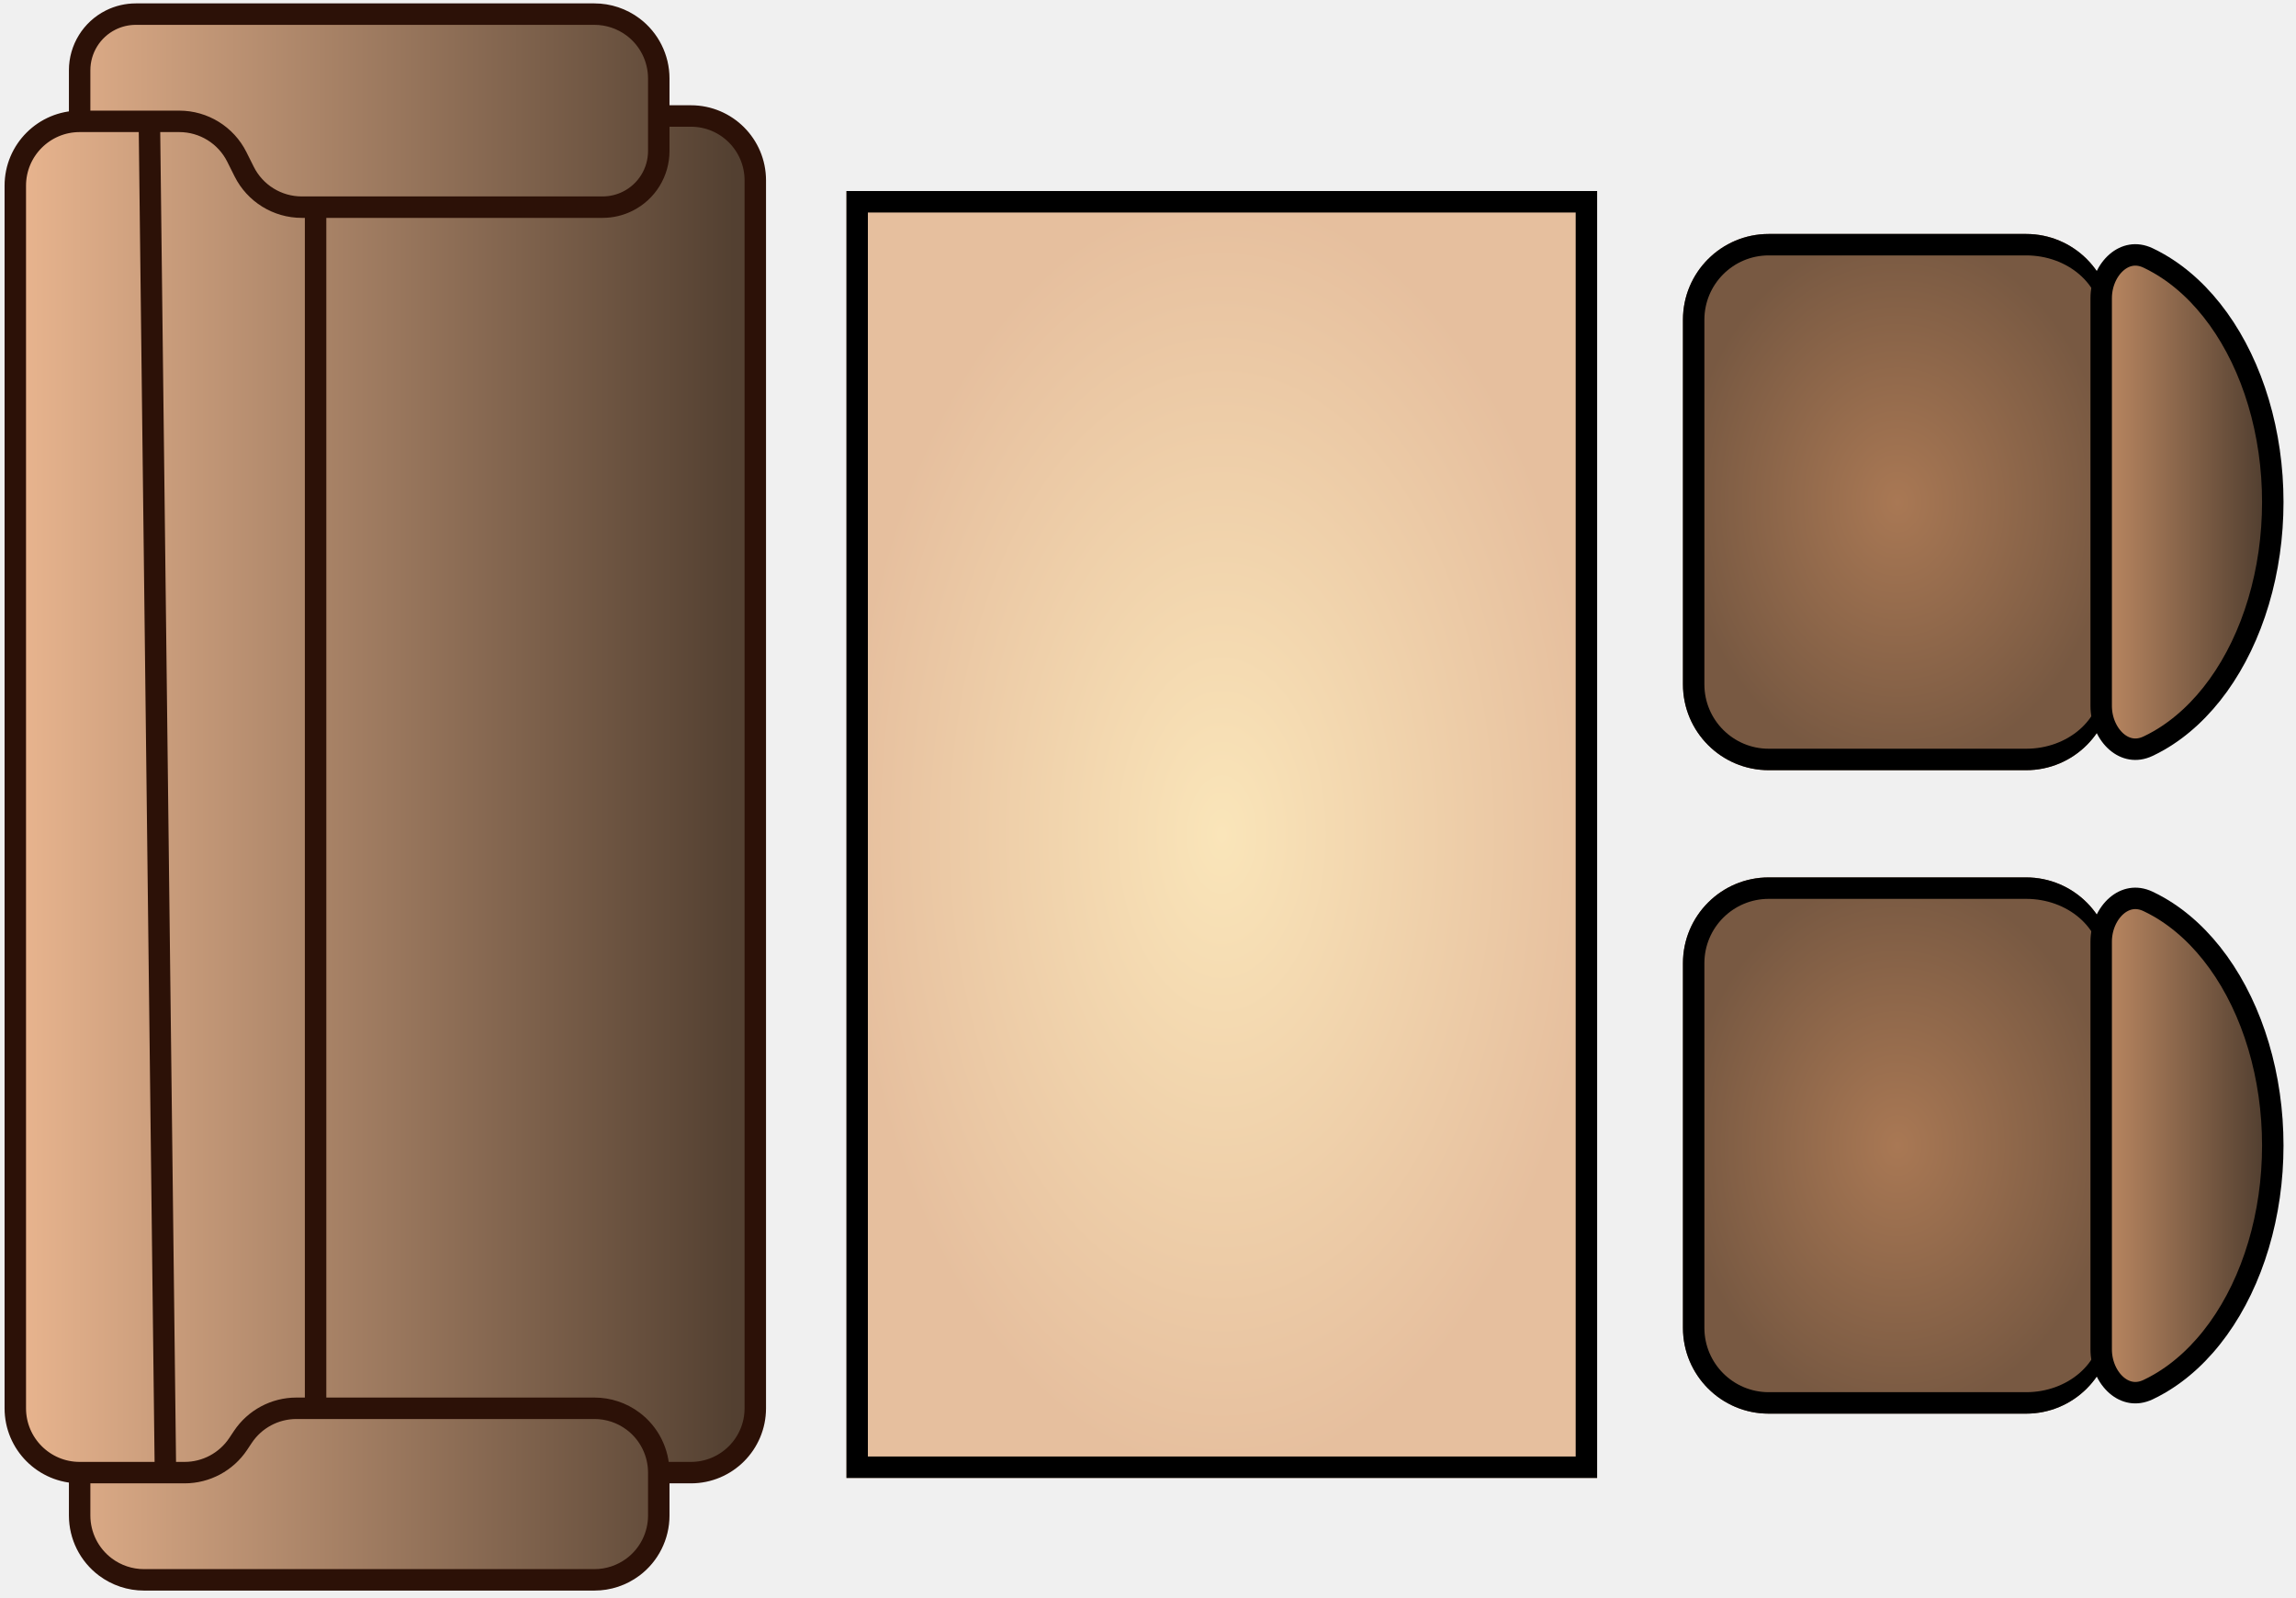
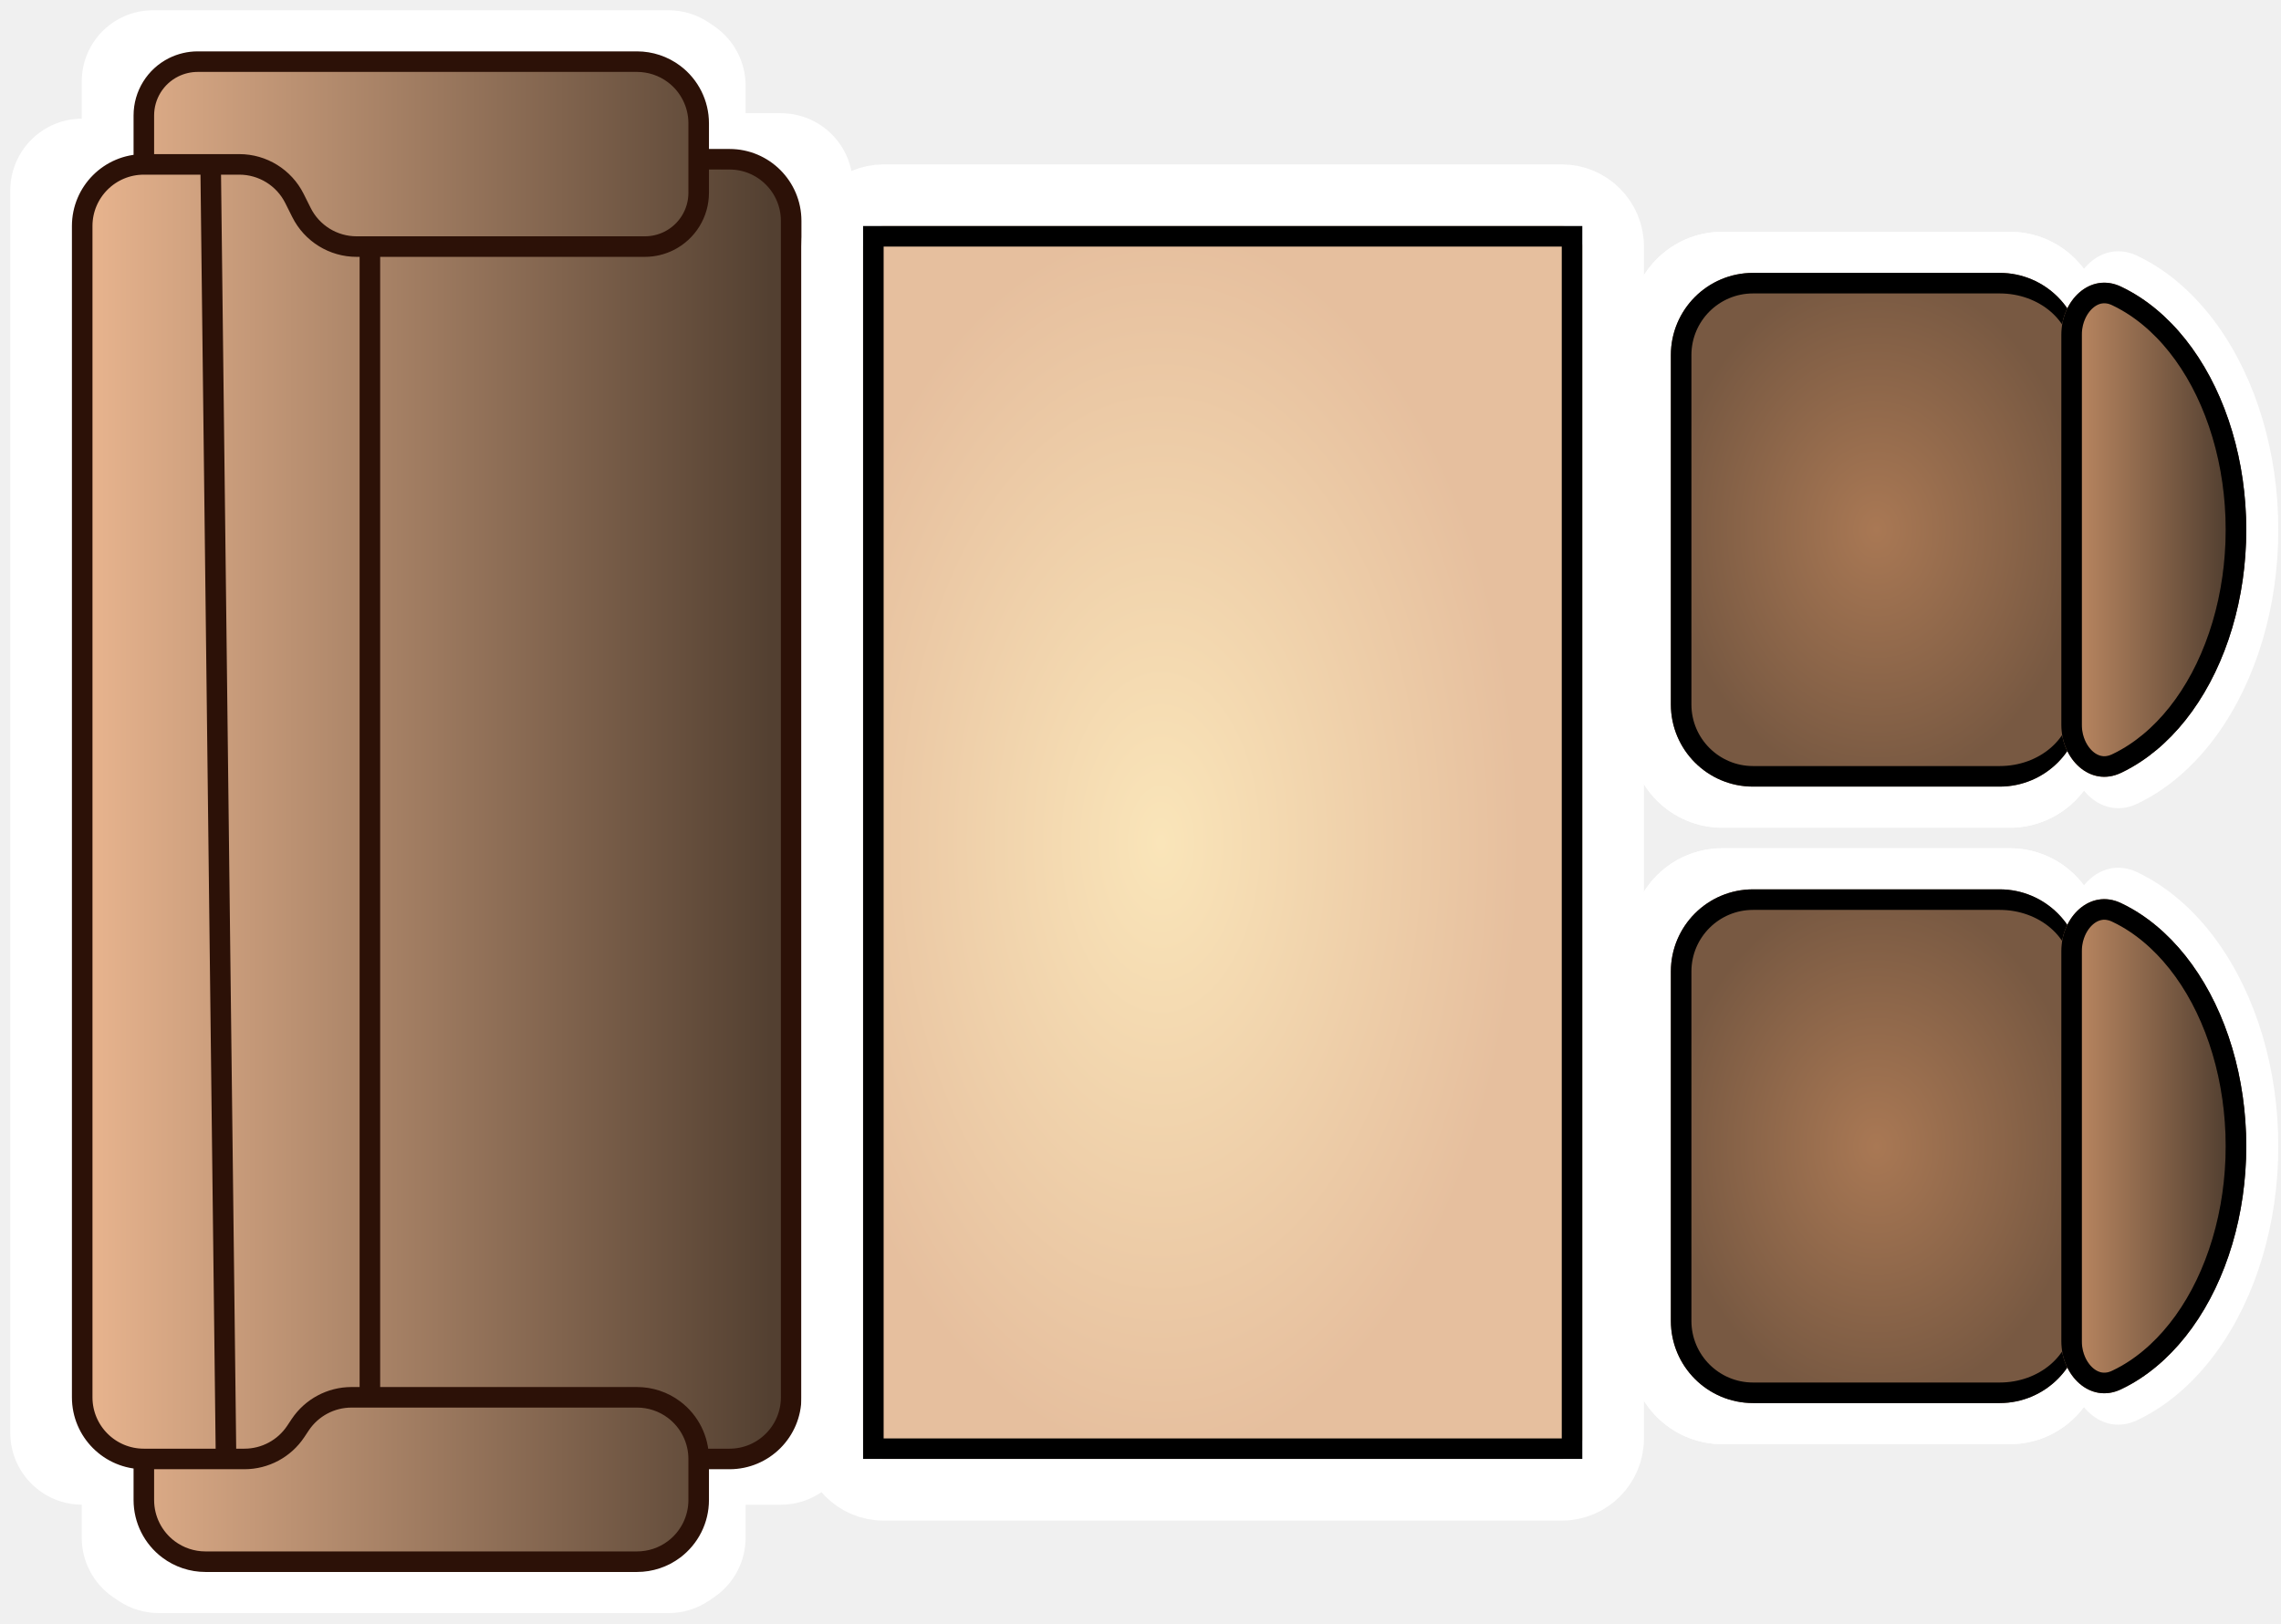
- <svg xmlns="http://www.w3.org/2000/svg" width="125" height="87" viewBox="0 0 125 87" fill="none">
-   <path d="M7.394 0.769L32.362 0.769C33.12 0.769 33.857 1.014 34.464 1.469C35.346 2.131 35.865 3.169 35.865 4.272V6.315H37.617C39.551 6.315 41.12 7.884 41.12 9.818L41.12 76.671C41.12 78.605 39.551 80.174 37.617 80.174H35.865V82.509C35.865 83.612 35.346 84.65 34.464 85.312C33.857 85.766 33.12 86.012 32.362 86.012H7.84C7.082 86.012 6.344 85.766 5.738 85.312C4.856 84.65 4.336 83.612 4.336 82.509V80.174C2.402 80.174 0.833 78.605 0.833 76.671L0.833 10.11C0.833 8.176 2.402 6.607 4.336 6.607L4.336 3.826C4.336 2.668 4.991 1.609 6.026 1.091C6.451 0.879 6.919 0.769 7.394 0.769Z" fill="url(#paint0_linear_1_1054)" />
-   <path d="M4.336 6.607L4.336 3.826C4.336 2.668 4.991 1.609 6.026 1.091V1.091C6.451 0.879 6.919 0.769 7.394 0.769L32.362 0.769C33.12 0.769 33.857 1.014 34.464 1.469V1.469C35.346 2.131 35.865 3.169 35.865 4.272V6.315M4.336 6.607V6.607C2.402 6.607 0.833 8.176 0.833 10.11L0.833 76.671C0.833 78.605 2.402 80.174 4.336 80.174V80.174M4.336 6.607H8.132M9.007 80.174L8.132 6.607M9.007 80.174H4.336M9.007 80.174H10.052C11.223 80.174 12.317 79.588 12.967 78.614L13.222 78.231C13.872 77.256 14.966 76.671 16.137 76.671H17.181M8.132 6.607L9.762 6.607C11.088 6.607 12.302 7.357 12.895 8.544L13.294 9.342C13.887 10.528 15.1 11.278 16.427 11.278H17.181M17.181 11.278L32.808 11.278C33.282 11.278 33.751 11.168 34.175 10.955V10.955C35.211 10.438 35.865 9.379 35.865 8.221V6.315M17.181 11.278L17.181 76.671M17.181 76.671H32.362C33.12 76.671 33.857 76.916 34.464 77.371V77.371C35.346 78.033 35.865 79.071 35.865 80.174V80.174M4.336 80.174V82.509C4.336 83.612 4.856 84.65 5.738 85.312V85.312C6.344 85.766 7.082 86.012 7.84 86.012H32.362C33.12 86.012 33.857 85.766 34.464 85.312V85.312C35.346 84.65 35.865 83.612 35.865 82.509V80.174M35.865 6.315H37.617C39.551 6.315 41.12 7.884 41.12 9.818L41.12 76.671C41.12 78.605 39.551 80.174 37.617 80.174H35.865" stroke="#2C1107" stroke-width="1.168" />
-   <mask id="path-3-inside-1_1_1054" fill="white">
-     <path d="M91.624 52.44C91.624 49.861 93.715 47.769 96.294 47.769H110.307C112.887 47.769 114.978 49.861 114.978 52.44V72.292C114.978 74.871 112.887 76.963 110.307 76.963H96.294C93.715 76.963 91.624 74.871 91.624 72.292V52.44Z" />
+ <svg xmlns="http://www.w3.org/2000/svg" width="111" height="79" viewBox="0 0 111 79" fill="none">
+   <path d="M7.439 1L32.538 1C33.141 1 33.73 1.182 34.229 1.522L34.474 1.689C35.293 2.248 35.783 3.175 35.783 4.167V6.01L38 6.01C39.657 6.01 41 7.353 41 9.01L41 69.726C41 71.383 39.657 72.726 38 72.726H35.783V74.833C35.783 75.825 35.293 76.752 34.474 77.311L34.229 77.478C33.73 77.818 33.141 78 32.538 78H7.723C7.12 78 6.531 77.818 6.032 77.478L5.787 77.311C4.968 76.752 4.478 75.825 4.478 74.833V72.726H4C2.343 72.726 1 71.383 1 69.726L1 9.274C1 7.617 2.343 6.274 4 6.274H4.478L4.478 3.961C4.478 2.8 5.156 1.746 6.213 1.266C6.598 1.091 7.016 1 7.439 1Z" fill="white" />
+   <path d="M4.478 6.274L4.478 3.961C4.478 2.8 5.156 1.746 6.213 1.266V1.266C6.598 1.091 7.016 1 7.439 1L32.538 1C33.141 1 33.73 1.182 34.229 1.522L34.474 1.689C35.293 2.248 35.783 3.175 35.783 4.167V6.01M4.478 6.274H4C2.343 6.274 1 7.617 1 9.274L1 69.726C1 71.383 2.343 72.726 4 72.726H4.478M4.478 6.274H8.246M9.116 72.726L8.246 6.274M9.116 72.726H4.478M9.116 72.726H10.494C11.45 72.726 12.348 72.27 12.914 71.499L13.434 70.788C13.999 70.017 14.898 69.562 15.854 69.562H17.232M8.246 6.274L10.24 6.274C11.335 6.274 12.342 6.87 12.869 7.829L13.479 8.938C14.006 9.897 15.013 10.493 16.108 10.493H17.232M17.232 10.493L32.822 10.493C33.245 10.493 33.663 10.402 34.048 10.227V10.227C35.104 9.747 35.783 8.693 35.783 7.533V6.01M17.232 10.493L17.232 69.562M17.232 69.562H32.538C33.141 69.562 33.73 69.743 34.229 70.084L34.476 70.252C35.293 70.81 35.783 71.736 35.783 72.726V72.726M4.478 72.726V74.833C4.478 75.825 4.968 76.752 5.787 77.311L6.032 77.478C6.531 77.818 7.12 78 7.723 78H32.538C33.141 78 33.73 77.818 34.229 77.478L34.474 77.311C35.293 76.752 35.783 75.825 35.783 74.833V72.726M35.783 6.01L38 6.01C39.657 6.01 41 7.353 41 9.01L41 69.726C41 71.383 39.657 72.726 38 72.726H35.783" stroke="white" />
+   <path d="M9.618 3L31 3C31.649 3 32.281 3.211 32.8 3.6C33.555 4.167 34 5.056 34 6V7.75L35.5 7.75C37.157 7.75 38.5 9.093 38.5 10.75L38.5 68C38.5 69.657 37.157 71 35.5 71H34V73C34 73.944 33.555 74.833 32.8 75.4C32.281 75.79 31.649 76 31 76H10C9.351 76 8.719 75.79 8.2 75.4C7.445 74.833 7 73.944 7 73V71C5.343 71 4 69.657 4 68L4 11C4 9.343 5.343 8 7 8L7 5.618C7 4.626 7.56 3.72 8.447 3.276C8.811 3.095 9.212 3 9.618 3Z" fill="url(#paint0_linear_18_30)" />
+   <path d="M7 8L7 5.618C7 4.626 7.56 3.72 8.447 3.276V3.276C8.811 3.095 9.212 3 9.618 3L31 3C31.649 3 32.281 3.211 32.8 3.6V3.6C33.555 4.167 34 5.056 34 6V7.75M7 8V8C5.343 8 4 9.343 4 11L4 68C4 69.657 5.343 71 7 71V71M7 8H10.25M11 71L10.25 8M11 71H7M11 71H11.894C12.898 71 13.834 70.499 14.391 69.664L14.609 69.336C15.166 68.501 16.102 68 17.106 68H18M10.25 8H11.646C12.782 8 13.821 8.642 14.329 9.658L14.671 10.342C15.179 11.358 16.218 12 17.354 12H18M18 12L31.382 12C31.788 12 32.189 11.905 32.553 11.724V11.724C33.44 11.28 34 10.374 34 9.382V7.75M18 12L18 68M18 68H31C31.649 68 32.281 68.21 32.8 68.6V68.6C33.555 69.167 34 70.056 34 71V71M7 71V73C7 73.944 7.445 74.833 8.2 75.4V75.4C8.719 75.79 9.351 76 10 76H31C31.649 76 32.281 75.79 32.8 75.4V75.4C33.555 74.833 34 73.944 34 73V71M34 7.75L35.5 7.75C37.157 7.75 38.5 9.093 38.5 10.75L38.5 68C38.5 69.657 37.157 71 35.5 71H34" stroke="#2C1107" />
+   <mask id="path-5-inside-1_18_30" fill="white">
+     <path d="M79.309 45.789C79.309 43.299 81.328 41.28 83.818 41.28H97.801C100.291 41.28 102.309 43.299 102.309 45.789V65.771C102.309 68.261 100.291 70.28 97.801 70.28H83.818C81.328 70.28 79.309 68.261 79.309 65.771V45.789Z" />
  </mask>
-   <path d="M91.624 52.44C91.624 49.861 93.715 47.769 96.294 47.769H110.307C112.887 47.769 114.978 49.861 114.978 52.44V72.292C114.978 74.871 112.887 76.963 110.307 76.963H96.294C93.715 76.963 91.624 74.871 91.624 72.292V52.44Z" fill="url(#paint1_radial_1_1054)" />
-   <path d="M90.456 52.44C90.456 49.216 93.07 46.602 96.294 46.602H110.307C113.209 46.602 115.562 48.954 115.562 51.856L114.394 52.44C114.394 50.506 112.564 48.937 110.307 48.937H96.294C94.36 48.937 92.791 50.506 92.791 52.44H90.456ZM115.562 72.876C115.562 75.778 113.209 78.13 110.307 78.13H96.294C93.07 78.13 90.456 75.516 90.456 72.292H92.791C92.791 74.226 94.36 75.795 96.294 75.795H110.307C112.564 75.795 114.394 74.226 114.394 72.292L115.562 72.876ZM96.294 78.13C93.07 78.13 90.456 75.516 90.456 72.292V52.44C90.456 49.216 93.07 46.602 96.294 46.602V48.937C94.36 48.937 92.791 50.506 92.791 52.44V72.292C92.791 74.226 94.36 75.795 96.294 75.795V78.13ZM110.307 46.602C113.209 46.602 115.562 48.954 115.562 51.856V72.876C115.562 75.778 113.209 78.13 110.307 78.13V75.795C112.564 75.795 114.394 74.226 114.394 72.292V52.44C114.394 50.506 112.564 48.937 110.307 48.937V46.602Z" fill="black" mask="url(#path-3-inside-1_1_1054)" />
-   <mask id="path-5-inside-2_1_1054" fill="white">
-     <path d="M113.81 73.459C113.81 75.394 115.447 77.011 117.197 76.184C117.411 76.083 117.623 75.972 117.832 75.851C119.107 75.118 120.266 74.043 121.242 72.687C122.218 71.332 122.992 69.723 123.52 67.952C124.048 66.181 124.32 64.283 124.32 62.366C124.32 60.449 124.048 58.551 123.52 56.78C122.992 55.009 122.218 53.4 121.242 52.045C120.266 50.689 119.107 49.614 117.832 48.88C117.623 48.76 117.411 48.649 117.197 48.548C115.447 47.721 113.81 49.338 113.81 51.273L113.81 62.366V73.459Z" />
+   <path d="M79.309 45.789C79.309 43.299 81.328 41.28 83.818 41.28H97.801C100.291 41.28 102.309 43.299 102.309 45.789V65.771C102.309 68.261 100.291 70.28 97.801 70.28H83.818C81.328 70.28 79.309 68.261 79.309 65.771V45.789Z" fill="white" />
+   <path d="M78.182 45.789C78.182 42.676 80.705 40.153 83.818 40.153H97.801C100.602 40.153 102.873 42.424 102.873 45.225L101.746 45.789C101.746 43.921 99.98 42.407 97.801 42.407H83.818C81.95 42.407 80.436 43.921 80.436 45.789H78.182ZM102.873 66.335C102.873 69.136 100.602 71.407 97.801 71.407H83.818C80.705 71.407 78.182 68.884 78.182 65.771H80.436C80.436 67.639 81.95 69.153 83.818 69.153H97.801C99.98 69.153 101.746 67.639 101.746 65.771L102.873 66.335ZM83.818 71.407C80.705 71.407 78.182 68.884 78.182 65.771V45.789C78.182 42.676 80.705 40.153 83.818 40.153V42.407C81.95 42.407 80.436 43.921 80.436 45.789V65.771C80.436 67.639 81.95 69.153 83.818 69.153V71.407ZM97.801 40.153C100.602 40.153 102.873 42.424 102.873 45.225V66.335C102.873 69.136 100.602 71.407 97.801 71.407V69.153C99.98 69.153 101.746 67.639 101.746 65.771V45.789C101.746 43.921 99.98 42.407 97.801 42.407V40.153Z" fill="white" mask="url(#path-5-inside-1_18_30)" />
+   <mask id="path-7-inside-2_18_30" fill="white">
+     <path d="M100.725 66.488C100.725 68.355 102.305 69.916 103.994 69.118C104.2 69.02 104.405 68.913 104.607 68.797C105.838 68.089 106.956 67.051 107.898 65.743C108.84 64.434 109.587 62.881 110.097 61.172C110.607 59.462 110.869 57.63 110.869 55.78C110.869 53.93 110.607 52.098 110.097 50.388C109.587 48.679 108.84 47.126 107.898 45.817C106.956 44.509 105.838 43.471 104.607 42.763C104.405 42.647 104.2 42.54 103.994 42.442C102.305 41.644 100.725 43.205 100.725 45.072L100.725 55.78V66.488Z" />
  </mask>
-   <path d="M113.81 73.459C113.81 75.394 115.447 77.011 117.197 76.184C117.411 76.083 117.623 75.972 117.832 75.851C119.107 75.118 120.266 74.043 121.242 72.687C122.218 71.332 122.992 69.723 123.52 67.952C124.048 66.181 124.32 64.283 124.32 62.366C124.32 60.449 124.048 58.551 123.52 56.78C122.992 55.009 122.218 53.4 121.242 52.045C120.266 50.689 119.107 49.614 117.832 48.88C117.623 48.76 117.411 48.649 117.197 48.548C115.447 47.721 113.81 49.338 113.81 51.273L113.81 62.366V73.459Z" fill="url(#paint2_linear_1_1054)" stroke="black" stroke-width="2.335" mask="url(#path-5-inside-2_1_1054)" />
-   <mask id="path-6-inside-3_1_1054" fill="white">
-     <path d="M91.624 17.409C91.624 14.829 93.715 12.738 96.294 12.738H110.307C112.887 12.738 114.978 14.829 114.978 17.409V37.26C114.978 39.84 112.887 41.931 110.307 41.931H96.294C93.715 41.931 91.624 39.84 91.624 37.26V17.409Z" />
+   <path d="M100.725 66.488C100.725 68.355 102.305 69.916 103.994 69.118C104.2 69.02 104.405 68.913 104.607 68.797C105.838 68.089 106.956 67.051 107.898 65.743C108.84 64.434 109.587 62.881 110.097 61.172C110.607 59.462 110.869 57.63 110.869 55.78C110.869 53.93 110.607 52.098 110.097 50.388C109.587 48.679 108.84 47.126 107.898 45.817C106.956 44.509 105.838 43.471 104.607 42.763C104.405 42.647 104.2 42.54 103.994 42.442C102.305 41.644 100.725 43.205 100.725 45.072L100.725 55.78V66.488Z" fill="white" stroke="white" stroke-width="2.254" mask="url(#path-7-inside-2_18_30)" />
+   <mask id="path-8-inside-3_18_30" fill="white">
+     <path d="M81.309 47.28C81.309 45.071 83.1 43.28 85.309 43.28H97.309C99.518 43.28 101.309 45.071 101.309 47.28V64.28C101.309 66.489 99.518 68.28 97.309 68.28H85.309C83.1 68.28 81.309 66.489 81.309 64.28V47.28Z" />
  </mask>
-   <path d="M91.624 17.409C91.624 14.829 93.715 12.738 96.294 12.738H110.307C112.887 12.738 114.978 14.829 114.978 17.409V37.26C114.978 39.84 112.887 41.931 110.307 41.931H96.294C93.715 41.931 91.624 39.84 91.624 37.26V17.409Z" fill="url(#paint3_radial_1_1054)" />
-   <path d="M90.456 17.409C90.456 14.184 93.07 11.57 96.294 11.57H110.307C113.209 11.57 115.562 13.923 115.562 16.825L114.394 17.409C114.394 15.474 112.564 13.905 110.307 13.905H96.294C94.36 13.905 92.791 15.474 92.791 17.409H90.456ZM115.562 37.844C115.562 40.746 113.209 43.099 110.307 43.099H96.294C93.07 43.099 90.456 40.484 90.456 37.26H92.791C92.791 39.195 94.36 40.763 96.294 40.763H110.307C112.564 40.763 114.394 39.195 114.394 37.26L115.562 37.844ZM96.294 43.099C93.07 43.099 90.456 40.484 90.456 37.26V17.409C90.456 14.184 93.07 11.57 96.294 11.57V13.905C94.36 13.905 92.791 15.474 92.791 17.409V37.26C92.791 39.195 94.36 40.763 96.294 40.763V43.099ZM110.307 11.57C113.209 11.57 115.562 13.923 115.562 16.825V37.844C115.562 40.746 113.209 43.099 110.307 43.099V40.763C112.564 40.763 114.394 39.195 114.394 37.26V17.409C114.394 15.474 112.564 13.905 110.307 13.905V11.57Z" fill="black" mask="url(#path-6-inside-3_1_1054)" />
-   <mask id="path-8-inside-4_1_1054" fill="white">
-     <path d="M113.81 38.428C113.81 40.362 115.447 41.979 117.197 41.152C117.411 41.051 117.623 40.94 117.832 40.82C119.107 40.086 120.266 39.011 121.242 37.656C122.218 36.3 122.992 34.691 123.52 32.92C124.048 31.149 124.32 29.251 124.32 27.334C124.32 25.417 124.048 23.519 123.52 21.748C122.992 19.977 122.218 18.368 121.242 17.013C120.266 15.658 119.107 14.582 117.832 13.849C117.623 13.728 117.411 13.617 117.197 13.516C115.447 12.689 113.81 14.306 113.81 16.241L113.81 27.334V38.428Z" />
+   <path d="M81.309 47.28C81.309 45.071 83.1 43.28 85.309 43.28H97.309C99.518 43.28 101.309 45.071 101.309 47.28V64.28C101.309 66.489 99.518 68.28 97.309 68.28H85.309C83.1 68.28 81.309 66.489 81.309 64.28V47.28Z" fill="url(#paint1_radial_18_30)" />
+   <path d="M80.309 47.28C80.309 44.519 82.548 42.28 85.309 42.28H97.309C99.794 42.28 101.809 44.295 101.809 46.78L100.809 47.28C100.809 45.623 99.242 44.28 97.309 44.28H85.309C83.652 44.28 82.309 45.623 82.309 47.28H80.309ZM101.809 64.78C101.809 67.265 99.794 69.28 97.309 69.28H85.309C82.548 69.28 80.309 67.041 80.309 64.28H82.309C82.309 65.937 83.652 67.28 85.309 67.28H97.309C99.242 67.28 100.809 65.937 100.809 64.28L101.809 64.78ZM85.309 69.28C82.548 69.28 80.309 67.041 80.309 64.28V47.28C80.309 44.519 82.548 42.28 85.309 42.28V44.28C83.652 44.28 82.309 45.623 82.309 47.28V64.28C82.309 65.937 83.652 67.28 85.309 67.28V69.28ZM97.309 42.28C99.794 42.28 101.809 44.295 101.809 46.78V64.78C101.809 67.265 99.794 69.28 97.309 69.28V67.28C99.242 67.28 100.809 65.937 100.809 64.28V47.28C100.809 45.623 99.242 44.28 97.309 44.28V42.28Z" fill="black" mask="url(#path-8-inside-3_18_30)" />
+   <mask id="path-10-inside-4_18_30" fill="white">
+     <path d="M100.309 65.28C100.309 66.937 101.711 68.322 103.209 67.613C103.392 67.527 103.574 67.432 103.753 67.329C104.845 66.7 105.837 65.78 106.673 64.619C107.509 63.458 108.172 62.08 108.624 60.563C109.076 59.047 109.309 57.422 109.309 55.78C109.309 54.139 109.076 52.513 108.624 50.996C108.172 49.48 107.509 48.102 106.673 46.941C105.837 45.78 104.845 44.86 103.753 44.231C103.574 44.128 103.392 44.033 103.209 43.947C101.711 43.239 100.309 44.623 100.309 46.28L100.309 55.78V65.28Z" />
  </mask>
-   <path d="M113.81 38.428C113.81 40.362 115.447 41.979 117.197 41.152C117.411 41.051 117.623 40.94 117.832 40.82C119.107 40.086 120.266 39.011 121.242 37.656C122.218 36.3 122.992 34.691 123.52 32.92C124.048 31.149 124.32 29.251 124.32 27.334C124.32 25.417 124.048 23.519 123.52 21.748C122.992 19.977 122.218 18.368 121.242 17.013C120.266 15.658 119.107 14.582 117.832 13.849C117.623 13.728 117.411 13.617 117.197 13.516C115.447 12.689 113.81 14.306 113.81 16.241L113.81 27.334V38.428Z" fill="url(#paint4_linear_1_1054)" stroke="black" stroke-width="2.335" mask="url(#path-8-inside-4_1_1054)" />
-   <rect width="70.063" height="40.87" transform="matrix(0 -1 1 0 46.0825 80.4657)" fill="url(#paint5_radial_1_1054)" />
-   <rect x="86.369" y="79.882" width="39.703" height="68.896" transform="rotate(-180 86.3688 79.8818)" stroke="black" stroke-width="1.168" />
+   <path d="M100.309 65.28C100.309 66.937 101.711 68.322 103.209 67.613C103.392 67.527 103.574 67.432 103.753 67.329C104.845 66.7 105.837 65.78 106.673 64.619C107.509 63.458 108.172 62.08 108.624 60.563C109.076 59.047 109.309 57.422 109.309 55.78C109.309 54.139 109.076 52.513 108.624 50.996C108.172 49.48 107.509 48.102 106.673 46.941C105.837 45.78 104.845 44.86 103.753 44.231C103.574 44.128 103.392 44.033 103.209 43.947C101.711 43.239 100.309 44.623 100.309 46.28L100.309 55.78V65.28Z" fill="url(#paint2_linear_18_30)" />
+   <path d="M100.309 65.28C100.309 66.937 101.711 68.322 103.209 67.613C103.392 67.527 103.574 67.432 103.753 67.329C104.845 66.7 105.837 65.78 106.673 64.619C107.509 63.458 108.172 62.08 108.624 60.563C109.076 59.047 109.309 57.422 109.309 55.78C109.309 54.139 109.076 52.513 108.624 50.996C108.172 49.48 107.509 48.102 106.673 46.941C105.837 45.78 104.845 44.86 103.753 44.231C103.574 44.128 103.392 44.033 103.209 43.947C101.711 43.239 100.309 44.623 100.309 46.28L100.309 55.78V65.28Z" stroke="black" stroke-width="2" mask="url(#path-10-inside-4_18_30)" />
+   <path d="M100.309 65.28C100.309 66.937 101.711 68.322 103.209 67.613C103.392 67.527 103.574 67.432 103.753 67.329C104.845 66.7 105.837 65.78 106.673 64.619C107.509 63.458 108.172 62.08 108.624 60.563C109.076 59.047 109.309 57.422 109.309 55.78C109.309 54.139 109.076 52.513 108.624 50.996C108.172 49.48 107.509 48.102 106.673 46.941C105.837 45.78 104.845 44.86 103.753 44.231C103.574 44.128 103.392 44.033 103.209 43.947C101.711 43.239 100.309 44.623 100.309 46.28L100.309 55.78V65.28Z" stroke="black" stroke-opacity="0.2" stroke-width="2" mask="url(#path-10-inside-4_18_30)" />
+   <mask id="path-11-inside-5_18_30" fill="white">
+     <path d="M79.309 15.789C79.309 13.299 81.328 11.28 83.818 11.28H97.801C100.291 11.28 102.309 13.299 102.309 15.789V35.771C102.309 38.261 100.291 40.28 97.801 40.28H83.818C81.328 40.28 79.309 38.261 79.309 35.771V15.789Z" />
+   </mask>
+   <path d="M79.309 15.789C79.309 13.299 81.328 11.28 83.818 11.28H97.801C100.291 11.28 102.309 13.299 102.309 15.789V35.771C102.309 38.261 100.291 40.28 97.801 40.28H83.818C81.328 40.28 79.309 38.261 79.309 35.771V15.789Z" fill="white" />
+   <path d="M78.182 15.789C78.182 12.676 80.705 10.153 83.818 10.153H97.801C100.602 10.153 102.873 12.424 102.873 15.225L101.746 15.789C101.746 13.921 99.98 12.407 97.801 12.407H83.818C81.95 12.407 80.436 13.921 80.436 15.789H78.182ZM102.873 36.335C102.873 39.136 100.602 41.407 97.801 41.407H83.818C80.705 41.407 78.182 38.884 78.182 35.771H80.436C80.436 37.639 81.95 39.153 83.818 39.153H97.801C99.98 39.153 101.746 37.639 101.746 35.771L102.873 36.335ZM83.818 41.407C80.705 41.407 78.182 38.884 78.182 35.771V15.789C78.182 12.676 80.705 10.153 83.818 10.153V12.407C81.95 12.407 80.436 13.921 80.436 15.789V35.771C80.436 37.639 81.95 39.153 83.818 39.153V41.407ZM97.801 10.153C100.602 10.153 102.873 12.424 102.873 15.225V36.335C102.873 39.136 100.602 41.407 97.801 41.407V39.153C99.98 39.153 101.746 37.639 101.746 35.771V15.789C101.746 13.921 99.98 12.407 97.801 12.407V10.153Z" fill="white" mask="url(#path-11-inside-5_18_30)" />
+   <mask id="path-13-inside-6_18_30" fill="white">
+     <path d="M100.725 36.488C100.725 38.355 102.305 39.916 103.994 39.118C104.2 39.02 104.405 38.913 104.607 38.797C105.838 38.089 106.956 37.051 107.898 35.743C108.84 34.434 109.587 32.881 110.097 31.172C110.607 29.462 110.869 27.63 110.869 25.78C110.869 23.93 110.607 22.098 110.097 20.388C109.587 18.679 108.84 17.126 107.898 15.817C106.956 14.509 105.838 13.471 104.607 12.763C104.405 12.647 104.2 12.54 103.994 12.442C102.305 11.644 100.725 13.205 100.725 15.072L100.725 25.78V36.488Z" />
+   </mask>
+   <path d="M100.725 36.488C100.725 38.355 102.305 39.916 103.994 39.118C104.2 39.02 104.405 38.913 104.607 38.797C105.838 38.089 106.956 37.051 107.898 35.743C108.84 34.434 109.587 32.881 110.097 31.172C110.607 29.462 110.869 27.63 110.869 25.78C110.869 23.93 110.607 22.098 110.097 20.388C109.587 18.679 108.84 17.126 107.898 15.817C106.956 14.509 105.838 13.471 104.607 12.763C104.405 12.647 104.2 12.54 103.994 12.442C102.305 11.644 100.725 13.205 100.725 15.072L100.725 25.78V36.488Z" fill="white" stroke="white" stroke-width="2.254" mask="url(#path-13-inside-6_18_30)" />
+   <mask id="path-14-inside-7_18_30" fill="white">
+     <path d="M81.309 17.28C81.309 15.071 83.1 13.28 85.309 13.28H97.309C99.519 13.28 101.309 15.071 101.309 17.28V34.28C101.309 36.489 99.519 38.28 97.309 38.28H85.309C83.1 38.28 81.309 36.489 81.309 34.28V17.28Z" />
+   </mask>
+   <path d="M81.309 17.28C81.309 15.071 83.1 13.28 85.309 13.28H97.309C99.519 13.28 101.309 15.071 101.309 17.28V34.28C101.309 36.489 99.519 38.28 97.309 38.28H85.309C83.1 38.28 81.309 36.489 81.309 34.28V17.28Z" fill="url(#paint3_radial_18_30)" />
+   <path d="M80.309 17.28C80.309 14.519 82.548 12.28 85.309 12.28H97.309C99.795 12.28 101.809 14.295 101.809 16.78L100.809 17.28C100.809 15.623 99.242 14.28 97.309 14.28H85.309C83.653 14.28 82.309 15.623 82.309 17.28H80.309ZM101.809 34.78C101.809 37.265 99.795 39.28 97.309 39.28H85.309C82.548 39.28 80.309 37.041 80.309 34.28H82.309C82.309 35.937 83.653 37.28 85.309 37.28H97.309C99.242 37.28 100.809 35.937 100.809 34.28L101.809 34.78ZM85.309 39.28C82.548 39.28 80.309 37.041 80.309 34.28V17.28C80.309 14.519 82.548 12.28 85.309 12.28V14.28C83.653 14.28 82.309 15.623 82.309 17.28V34.28C82.309 35.937 83.653 37.28 85.309 37.28V39.28ZM97.309 12.28C99.795 12.28 101.809 14.295 101.809 16.78V34.78C101.809 37.265 99.795 39.28 97.309 39.28V37.28C99.242 37.28 100.809 35.937 100.809 34.28V17.28C100.809 15.623 99.242 14.28 97.309 14.28V12.28Z" fill="black" mask="url(#path-14-inside-7_18_30)" />
+   <mask id="path-16-inside-8_18_30" fill="white">
+     <path d="M100.309 35.28C100.309 36.937 101.711 38.322 103.209 37.613C103.393 37.527 103.574 37.432 103.753 37.328C104.845 36.7 105.838 35.78 106.673 34.619C107.509 33.458 108.172 32.08 108.624 30.564C109.077 29.047 109.309 27.422 109.309 25.78C109.309 24.139 109.077 22.513 108.624 20.997C108.172 19.48 107.509 18.102 106.673 16.941C105.838 15.78 104.845 14.86 103.753 14.232C103.574 14.128 103.393 14.033 103.209 13.947C101.711 13.239 100.309 14.623 100.309 16.28L100.309 25.78V35.28Z" />
+   </mask>
+   <path d="M100.309 35.28C100.309 36.937 101.711 38.322 103.209 37.613C103.393 37.527 103.574 37.432 103.753 37.328C104.845 36.7 105.838 35.78 106.673 34.619C107.509 33.458 108.172 32.08 108.624 30.564C109.077 29.047 109.309 27.422 109.309 25.78C109.309 24.139 109.077 22.513 108.624 20.997C108.172 19.48 107.509 18.102 106.673 16.941C105.838 15.78 104.845 14.86 103.753 14.232C103.574 14.128 103.393 14.033 103.209 13.947C101.711 13.239 100.309 14.623 100.309 16.28L100.309 25.78V35.28Z" fill="url(#paint4_linear_18_30)" />
+   <path d="M100.309 35.28C100.309 36.937 101.711 38.322 103.209 37.613C103.393 37.527 103.574 37.432 103.753 37.328C104.845 36.7 105.838 35.78 106.673 34.619C107.509 33.458 108.172 32.08 108.624 30.564C109.077 29.047 109.309 27.422 109.309 25.78C109.309 24.139 109.077 22.513 108.624 20.997C108.172 19.48 107.509 18.102 106.673 16.941C105.838 15.78 104.845 14.86 103.753 14.232C103.574 14.128 103.393 14.033 103.209 13.947C101.711 13.239 100.309 14.623 100.309 16.28L100.309 25.78V35.28Z" stroke="black" stroke-width="2" mask="url(#path-16-inside-8_18_30)" />
+   <path d="M100.309 35.28C100.309 36.937 101.711 38.322 103.209 37.613C103.393 37.527 103.574 37.432 103.753 37.328C104.845 36.7 105.838 35.78 106.673 34.619C107.509 33.458 108.172 32.08 108.624 30.564C109.077 29.047 109.309 27.422 109.309 25.78C109.309 24.139 109.077 22.513 108.624 20.997C108.172 19.48 107.509 18.102 106.673 16.941C105.838 15.78 104.845 14.86 103.753 14.232C103.574 14.128 103.393 14.033 103.209 13.947C101.711 13.239 100.309 14.623 100.309 16.28L100.309 25.78V35.28Z" stroke="black" stroke-opacity="0.2" stroke-width="2" mask="url(#path-16-inside-8_18_30)" />
+   <rect x="40.5" y="72.5" width="63" height="38" rx="2.5" transform="rotate(-90 40.5 72.5)" fill="url(#paint5_radial_18_30)" />
+   <rect x="40.5" y="72.5" width="63" height="38" rx="2.5" transform="rotate(-90 40.5 72.5)" stroke="white" stroke-width="3" />
+   <rect x="76.5" y="70.5" width="34" height="59" transform="rotate(-180 76.5 70.5)" stroke="black" />
  <defs>
-     <linearGradient id="paint0_linear_1_1054" x1="0.833" y1="45.142" x2="39.952" y2="45.142" gradientUnits="userSpaceOnUse">
+     <linearGradient id="paint0_linear_18_30" x1="4" y1="41" x2="37.5" y2="41" gradientUnits="userSpaceOnUse">
      <stop stop-color="#E9B58F" />
      <stop offset="1" stop-color="#534031" />
    </linearGradient>
-     <radialGradient id="paint1_radial_1_1054" cx="0" cy="0" r="1" gradientUnits="userSpaceOnUse" gradientTransform="translate(103.301 62.366) rotate(180) scale(11.6772 14.5965)">
+     <radialGradient id="paint1_radial_18_30" cx="0" cy="0" r="1" gradientUnits="userSpaceOnUse" gradientTransform="translate(91.3093 55.78) rotate(180) scale(10 12.5)">
      <stop stop-color="#A97854" />
      <stop offset="1" stop-color="#785942" />
    </radialGradient>
-     <linearGradient id="paint2_linear_1_1054" x1="114.978" y1="62.366" x2="123.152" y2="62.366" gradientUnits="userSpaceOnUse">
+     <linearGradient id="paint2_linear_18_30" x1="101.309" y1="55.78" x2="108.309" y2="55.78" gradientUnits="userSpaceOnUse">
      <stop stop-color="#B6845F" />
      <stop offset="1" stop-color="#534031" />
    </linearGradient>
-     <radialGradient id="paint3_radial_1_1054" cx="0" cy="0" r="1" gradientUnits="userSpaceOnUse" gradientTransform="translate(103.301 27.3343) rotate(180) scale(11.6772 14.5965)">
+     <radialGradient id="paint3_radial_18_30" cx="0" cy="0" r="1" gradientUnits="userSpaceOnUse" gradientTransform="translate(91.3093 25.78) rotate(180) scale(10 12.5)">
      <stop stop-color="#A97854" />
      <stop offset="1" stop-color="#785942" />
    </radialGradient>
-     <linearGradient id="paint4_linear_1_1054" x1="114.978" y1="27.334" x2="123.152" y2="27.334" gradientUnits="userSpaceOnUse">
+     <linearGradient id="paint4_linear_18_30" x1="101.309" y1="25.78" x2="108.309" y2="25.78" gradientUnits="userSpaceOnUse">
      <stop stop-color="#B6845F" />
      <stop offset="1" stop-color="#534031" />
    </linearGradient>
-     <radialGradient id="paint5_radial_1_1054" cx="0" cy="0" r="1" gradientUnits="userSpaceOnUse" gradientTransform="translate(35.0317 20.4351) rotate(90) scale(20.4351 35.0317)">
+     <radialGradient id="paint5_radial_18_30" cx="0" cy="0" r="1" gradientUnits="userSpaceOnUse" gradientTransform="translate(72 88.5) rotate(90) scale(17.5 30)">
      <stop stop-color="#FAE5B9" />
      <stop offset="1" stop-color="#E6BF9E" />
    </radialGradient>
  </defs>
</svg>
